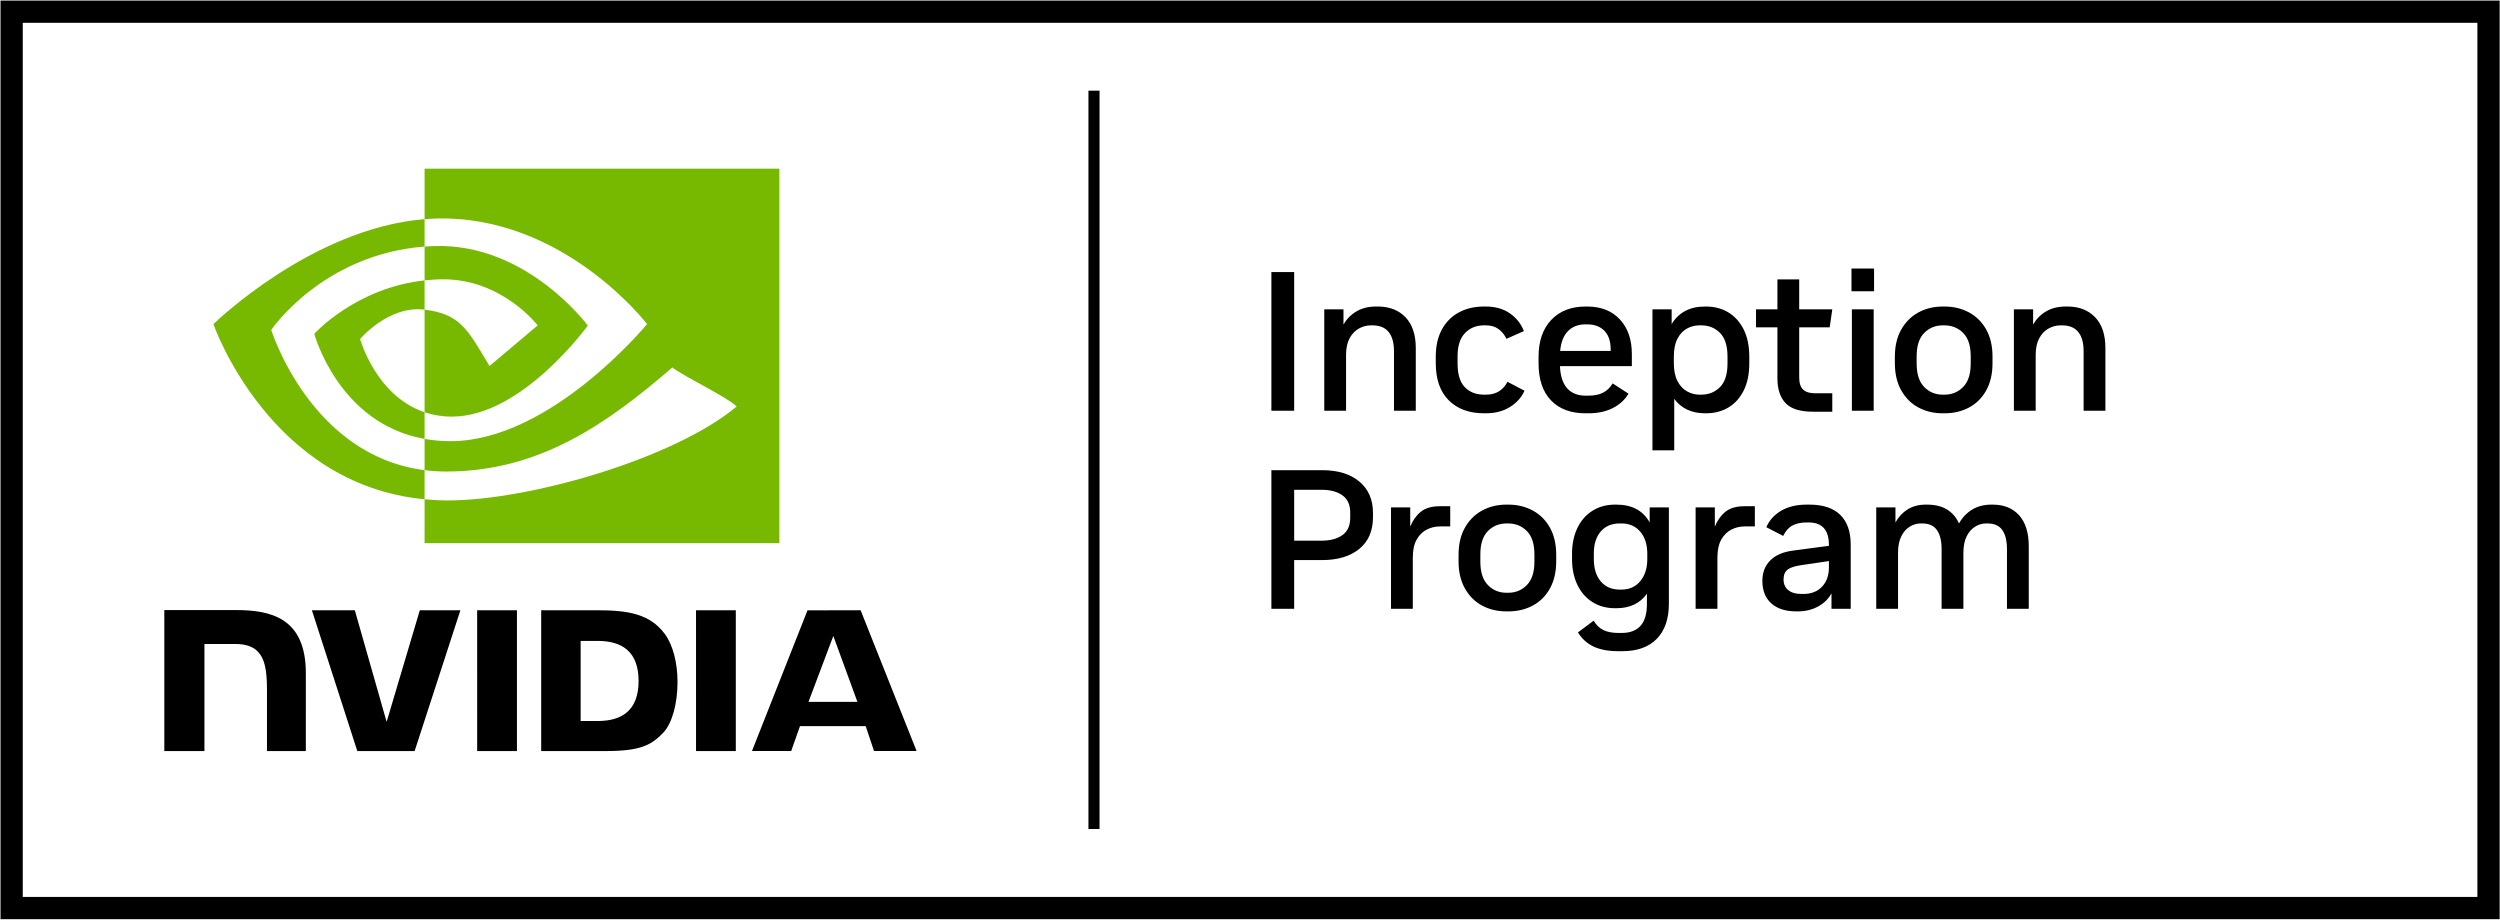
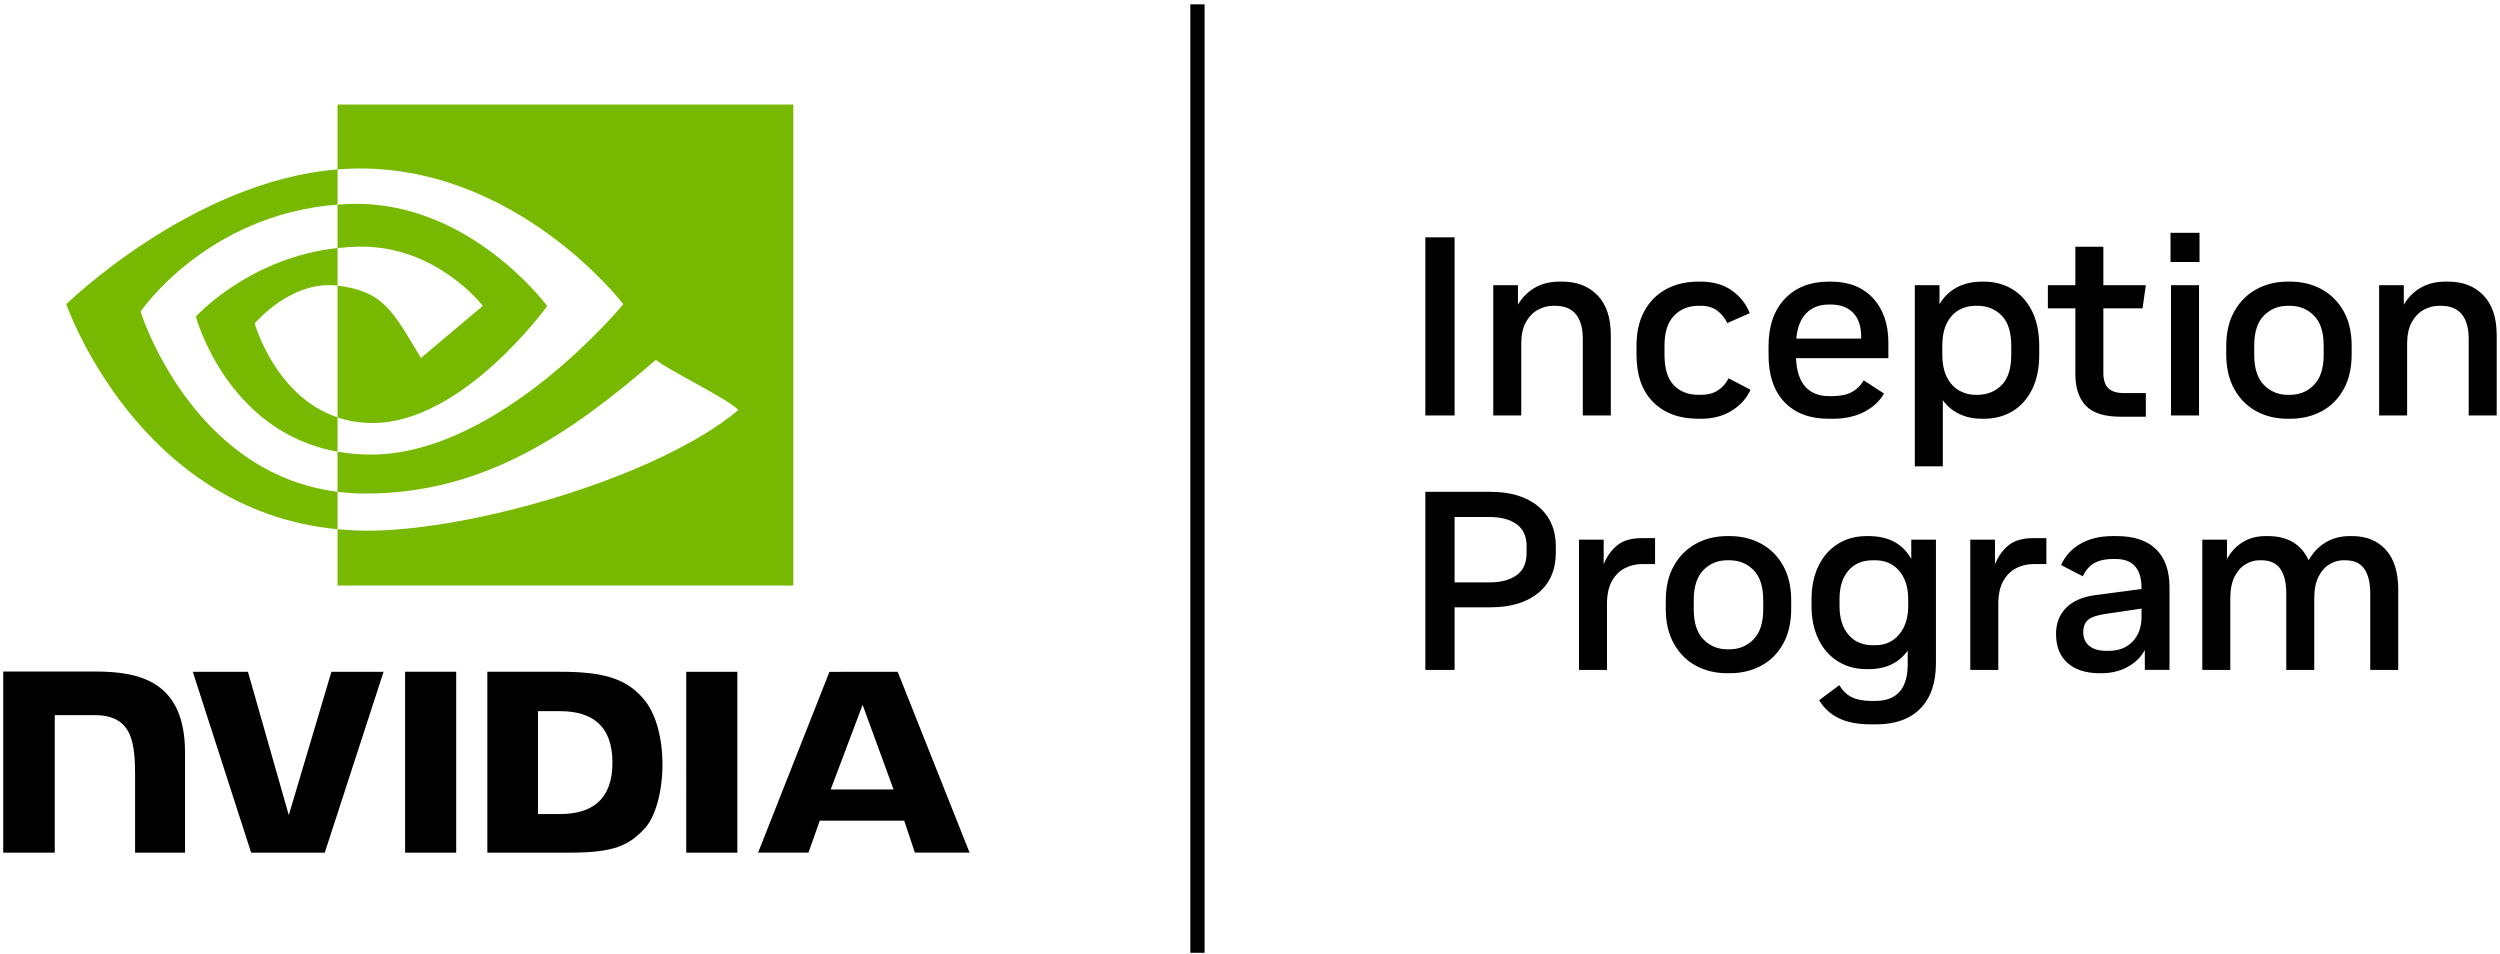
- <svg xmlns="http://www.w3.org/2000/svg" id="Artwork" viewBox="25.4 25.3 449.6 165.4">
+ <svg xmlns="http://www.w3.org/2000/svg" id="Artwork" viewBox="54.5 41 350 133.5">
  <defs>
    <style>
      .cls-1 {
        fill: #fff;
      }

      .cls-2 {
        fill: #76b900;
      }
    </style>
  </defs>
  <g id="Inception_Program" data-name="Inception Program">
    <rect class="cls-1" x="29.492" y="29.398" width="441.446" height="157.204" />
    <path d="M25.499,25.405V190.595H474.931V25.405H25.499ZM470.938,186.602H29.492V29.398H470.938V186.602Zm-247.796-12.211h-1.996V41.608h1.996V174.392Zm35.002-75.228h-4.097v-24.932h4.097v24.932Zm17.949-10.721c0-1.496-.319-2.642-.961-3.438-.642-.794-1.616-1.193-2.92-1.193h-.249c-.761,0-1.484,.189-2.174,.57-.688,.381-1.247,.961-1.674,1.745-.427,.783-.64,1.78-.64,2.992v10.044h-3.92v-18.237h3.456v2.743c.57-.997,1.347-1.786,2.333-2.368,.986-.582,2.155-.874,3.508-.874h.358c2.066,0,3.715,.642,4.95,1.923,1.235,1.283,1.854,3.135,1.854,5.557v11.256h-3.92v-10.721Zm9.849,8.85c-1.554-1.554-2.333-3.78-2.333-6.678v-1.175c0-1.9,.361-3.519,1.086-4.863,.725-1.341,1.739-2.368,3.046-3.081,1.307-.711,2.814-1.069,4.525-1.069h.356c1.685,0,3.116,.404,4.293,1.212,1.175,.808,2.024,1.877,2.545,3.204l-3.133,1.39c-.358-.734-.839-1.324-1.444-1.763-.605-.439-1.359-.659-2.261-.659h-.321c-1.401,0-2.547,.464-3.436,1.39-.891,.926-1.336,2.315-1.336,4.167v1.318c0,1.923,.433,3.336,1.299,4.238,.868,.903,2.024,1.353,3.473,1.353h.321c.949,0,1.745-.207,2.387-.622,.64-.416,1.138-.98,1.496-1.693l3.063,1.604c-.524,1.187-1.39,2.161-2.601,2.92-1.21,.76-2.659,1.14-4.345,1.14h-.356c-2.661,0-4.768-.779-6.324-2.335Zm24.596,2.335h.533c1.687,0,3.147-.315,4.382-.945,1.235-.628,2.172-1.49,2.814-2.582l-2.849-1.852c-.427,.736-.992,1.287-1.693,1.656-.7,.367-1.585,.551-2.654,.551h-.533c-1.401,0-2.499-.439-3.295-1.316-.794-.879-1.227-2.209-1.299-3.991h12.928v-2.172c0-2.611-.717-4.689-2.155-6.233-1.436-1.542-3.388-2.315-5.858-2.315h-.321c-2.588,0-4.642,.802-6.162,2.404-1.521,1.604-2.281,3.817-2.281,6.643v1.175c0,2.874,.742,5.089,2.227,6.643,1.484,1.556,3.556,2.335,6.216,2.335Zm-3.152-14.783c.796-.806,1.846-1.21,3.152-1.21h.284c1.33,0,2.37,.387,3.118,1.158,.748,.771,1.123,1.894,1.123,3.365v.249h-9.084c.143-1.567,.611-2.754,1.407-3.562Zm24.843,14.783c1.496,0,2.826-.346,3.989-1.034s2.083-1.703,2.76-3.046c.676-1.341,1.015-2.973,1.015-4.898v-1.175c0-1.946-.338-3.591-1.015-4.932-.676-1.341-1.596-2.364-2.76-3.063s-2.493-1.051-3.989-1.051h-.215c-1.401,0-2.605,.28-3.614,.837-1.011,.559-1.799,1.336-2.369,2.333v-2.671h-3.456v25.361h3.92v-9.262c.593,.831,1.359,1.473,2.296,1.923,.937,.452,2.012,.678,3.224,.678h.215Zm-1.177-3.349c-.783,0-1.531-.195-2.244-.588-.711-.392-1.287-1.009-1.726-1.852-.441-.843-.659-1.929-.659-3.259v-1.106c0-1.353,.218-2.445,.659-3.276,.439-.831,1.009-1.436,1.709-1.817,.7-.381,1.455-.57,2.261-.57h.286c1.353,0,2.482,.452,3.384,1.353,.901,.903,1.353,2.329,1.353,4.275v1.21c0,1.948-.452,3.373-1.353,4.275-.903,.903-2.031,1.353-3.384,1.353h-.286Zm13.999-12.111h-3.848v-3.241h3.848v-5.379h3.918v5.379h5.949l-.464,3.241h-5.485v9.012c0,1.02,.238,1.751,.713,2.19,.474,.441,1.187,.659,2.136,.659h3.1v3.313h-3.491c-2.304,0-3.943-.516-4.917-1.55-.974-1.032-1.459-2.511-1.459-4.434v-9.19Zm13.32-10.578h4.061v4.095h-4.061v-4.095Zm.072,7.337h3.92v18.237h-3.92v-18.237Zm11.95,17.65c1.295,.7,2.76,1.051,4.399,1.051h.321c1.639,0,3.11-.352,4.416-1.051,1.306-.7,2.333-1.728,3.081-3.081,.748-1.355,1.123-2.98,1.123-4.88v-1.175c0-1.9-.375-3.519-1.123-4.863-.748-1.341-1.774-2.368-3.081-3.081-1.307-.711-2.777-1.069-4.416-1.069h-.321c-1.639,0-3.104,.358-4.399,1.069-1.295,.713-2.321,1.739-3.081,3.081-.76,1.343-1.14,2.974-1.14,4.898v1.14c0,1.9,.381,3.525,1.14,4.88,.76,1.353,1.786,2.381,3.081,3.081Zm-.302-9.208c0-1.875,.45-3.27,1.353-4.184s2.018-1.372,3.347-1.372h.286c1.353,0,2.48,.458,3.382,1.372,.903,.914,1.355,2.31,1.355,4.184v1.318c0,1.877-.452,3.276-1.355,4.202-.903,.928-2.029,1.39-3.382,1.39h-.286c-1.33,0-2.445-.462-3.347-1.39-.903-.926-1.353-2.325-1.353-4.202v-1.318Zm33.945-1.461v11.256h-3.92v-10.721c0-1.496-.319-2.642-.961-3.438-.642-.794-1.616-1.193-2.92-1.193h-.249c-.761,0-1.484,.189-2.174,.57-.688,.381-1.247,.961-1.674,1.745-.427,.783-.64,1.78-.64,2.992v10.044h-3.92v-18.237h3.456v2.743c.57-.997,1.347-1.786,2.333-2.368s2.155-.874,3.508-.874h.358c2.066,0,3.715,.642,4.95,1.923,1.235,1.283,1.853,3.135,1.853,5.557Zm-134.174,23.995c-1.639-1.364-3.871-2.047-6.697-2.047h-9.119v24.932h4.097v-8.763h5.021c2.826,0,5.058-.671,6.697-2.012,1.639-1.341,2.457-3.247,2.457-5.717v-.748c0-2.399-.818-4.279-2.457-5.646Zm-1.639,6.502c0,1.424-.47,2.47-1.407,3.133-.937,.665-2.19,.997-3.757,.997h-4.915v-9.153h4.915c1.567,0,2.82,.332,3.757,.997s1.407,1.699,1.407,3.098v.928Zm16.134-2.066h1.853v3.632h-1.817c-.856,0-1.656,.191-2.404,.57-.748,.381-1.355,.98-1.817,1.799-.464,.82-.694,1.906-.694,3.259v9.19h-3.92v-18.237h3.456v3.456c.45-1.115,1.086-2.006,1.906-2.671,.82-.665,1.964-.997,3.436-.997Zm16.707,.783c-1.307-.711-2.777-1.069-4.416-1.069h-.321c-1.639,0-3.104,.358-4.399,1.069-1.295,.713-2.321,1.739-3.081,3.081-.76,1.343-1.14,2.974-1.14,4.898v1.14c0,1.9,.381,3.525,1.14,4.88,.76,1.353,1.786,2.381,3.081,3.081s2.76,1.051,4.399,1.051h.321c1.639,0,3.11-.352,4.416-1.051s2.333-1.728,3.081-3.081c.748-1.355,1.123-2.98,1.123-4.88v-1.175c0-1.9-.375-3.519-1.123-4.863-.748-1.341-1.774-2.368-3.081-3.081Zm.286,9.19c0,1.877-.452,3.276-1.355,4.202-.903,.928-2.029,1.39-3.382,1.39h-.286c-1.33,0-2.445-.462-3.348-1.39-.903-.926-1.353-2.325-1.353-4.202v-1.318c0-1.875,.45-3.27,1.353-4.184,.903-.914,2.018-1.372,3.348-1.372h.286c1.353,0,2.48,.458,3.382,1.372,.903,.914,1.355,2.31,1.355,4.184v1.318Zm20.729-7.053c-1.189-2.138-3.183-3.206-5.986-3.206h-.249c-1.542,0-2.897,.369-4.059,1.105-1.165,.736-2.066,1.768-2.708,3.098-.642,1.33-.962,2.874-.962,4.631v.961c0,1.759,.321,3.301,.962,4.631,.642,1.33,1.542,2.364,2.708,3.098,1.162,.736,2.516,1.105,4.059,1.105h.249c2.424,0,4.252-.868,5.487-2.601v1.888c0,3.442-1.521,5.164-4.559,5.164h-.464c-1.164,0-2.095-.172-2.797-.516-.7-.344-1.287-.908-1.763-1.691l-2.814,2.101c.665,1.115,1.585,1.96,2.76,2.53,1.177,.568,2.665,.854,4.47,.854h.748c2.685,0,4.749-.742,6.198-2.227,1.448-1.484,2.172-3.591,2.172-6.322v-17.311h-3.454v2.708Zm-.429,6.554c0,1.662-.421,2.998-1.264,4.007s-1.966,1.513-3.365,1.513h-.321c-1.45,0-2.59-.491-3.419-1.477-.833-.986-1.247-2.321-1.247-4.008v-.997c0-1.685,.414-3.009,1.247-3.972,.829-.961,1.969-1.442,3.419-1.442h.321c1.399,0,2.522,.493,3.365,1.479s1.264,2.321,1.264,4.007v.891Zm17.489-9.474h1.853v3.632h-1.817c-.856,0-1.656,.191-2.404,.57-.748,.381-1.355,.98-1.817,1.799-.464,.82-.694,1.906-.694,3.259v9.19h-3.92v-18.237h3.456v3.456c.45-1.115,1.086-2.006,1.906-2.671,.82-.665,1.964-.997,3.436-.997Zm11.683-.286h-.535c-1.78,0-3.293,.363-4.54,1.086-1.247,.725-2.143,1.716-2.69,2.975l3.029,1.567c.427-.877,.978-1.502,1.656-1.869,.676-.369,1.525-.553,2.545-.553h.392c2.422,0,3.634,1.353,3.634,4.061v.143l-6.448,.854c-1.805,.238-3.175,.831-4.113,1.78-.939,.951-1.407,2.172-1.407,3.668,0,1.734,.533,3.083,1.602,4.043,1.069,.962,2.576,1.444,4.523,1.444h.249c1.355,0,2.565-.292,3.634-.874,1.069-.582,1.877-1.37,2.422-2.368v2.777h3.456v-11.54c0-2.35-.63-4.138-1.888-5.361-1.258-1.222-3.098-1.834-5.52-1.834Zm3.491,11.291c0,1.45-.416,2.607-1.247,3.473-.831,.868-1.948,1.301-3.349,1.301h-.356c-1.02,0-1.811-.232-2.368-.696-.559-.462-.837-1.098-.837-1.906,0-.806,.242-1.399,.729-1.78,.487-.379,1.347-.653,2.582-.819l4.845-.711v1.138Zm34.211-9.368c1.152,1.283,1.728,3.135,1.728,5.557v11.256h-3.918v-10.721c0-1.496-.28-2.642-.837-3.438-.559-.794-1.444-1.192-2.654-1.192h-.286c-.665,0-1.312,.189-1.94,.57-.63,.381-1.14,.961-1.533,1.745-.39,.783-.588,1.78-.588,2.992v10.044h-3.918v-10.721c0-1.496-.28-2.642-.837-3.438-.559-.794-1.444-1.192-2.654-1.192h-.286c-.665,0-1.312,.189-1.94,.57-.63,.381-1.14,.961-1.531,1.745-.392,.783-.588,1.78-.588,2.992v10.044h-3.92v-18.237h3.456v2.708c.545-.997,1.276-1.782,2.19-2.35,.914-.57,1.989-.856,3.224-.856h.321c2.754,0,4.654,1.129,5.7,3.384,.57-1.044,1.347-1.871,2.333-2.476,.986-.605,2.13-.908,3.436-.908h.321c1.995,0,3.568,.642,4.72,1.923Z" />
    <g id="NVIDIA_Logo" data-name="NVIDIA Logo">
      <path id="NVIDIA" d="M111.212,135.046l.003,25.324h7.152v-25.324l-7.154-0Zm-56.262-.034v25.359h7.216v-19.255l5.59,.002c1.852,0,3.17,.461,4.063,1.413,1.131,1.206,1.593,3.149,1.593,6.705v11.135l6.99-.001,.001-14.009c0-10-6.374-11.348-12.61-11.348h-12.843m67.778,.035v25.323h11.6c6.181,0,8.198-1.028,10.379-3.333,1.542-1.618,2.539-5.169,2.539-9.051,0-3.559-.843-6.735-2.315-8.713-2.65-3.536-6.467-4.228-12.166-4.228h-10.038Zm7.094,5.514h3.075c4.461,0,7.346,2.003,7.346,7.202,0,5.199-2.885,7.203-7.346,7.203h-3.075v-14.404Zm-28.922-5.514l-5.969,20.07-5.72-20.069-7.72-.001,8.168,25.323h10.308l8.232-25.323h-7.3Zm49.674,25.323h7.153v-25.322l-7.155-.001,.002,25.323Zm20.049-25.314l-9.987,25.306h7.052l1.58-4.473h11.819l1.496,4.473h7.657l-10.063-25.308-9.554,.002Zm4.643,4.617l4.332,11.855h-8.802l4.469-11.855Z" />
      <path id="Eye_Mark" data-name="Eye Mark" class="cls-2" d="M101.757,75.727v-6.084c.59-.042,1.187-.073,1.795-.093,16.639-.523,27.556,14.297,27.556,14.297,0,0-11.79,16.376-24.432,16.376-1.821,0-3.45-.293-4.919-.787v-18.448c6.478,.782,7.78,3.644,11.675,10.135l8.661-7.303s-6.323-8.292-16.981-8.292c-1.16,0-2.268,.082-3.356,.198m0-20.097v9.087c.597-.047,1.195-.085,1.795-.107,23.14-.78,38.215,18.977,38.215,18.977,0,0-17.316,21.056-35.355,21.056-1.653,0-3.201-.153-4.655-.41v5.617c1.244,.158,2.532,.251,3.876,.251,16.788,0,28.928-8.573,40.684-18.72,1.948,1.561,9.928,5.357,11.569,7.021-11.178,9.357-37.227,16.899-51.994,16.899-1.423,0-2.792-.086-4.134-.215v7.894h63.806V55.63h-63.806Zm0,43.807v4.796c-15.527-2.768-19.836-18.908-19.836-18.908,0,0,7.455-8.26,19.836-9.598v5.262c-.01,0-.016-.002-.024-.002-6.497-.78-11.574,5.291-11.574,5.291,0,0,2.844,10.219,11.598,13.16m-27.577-14.812s9.202-13.579,27.577-14.983v-4.926c-20.352,1.633-37.976,18.87-37.976,18.87,0,0,9.981,28.858,37.976,31.5v-5.236c-20.543-2.585-27.577-25.225-27.577-25.225Z" />
    </g>
  </g>
</svg>
